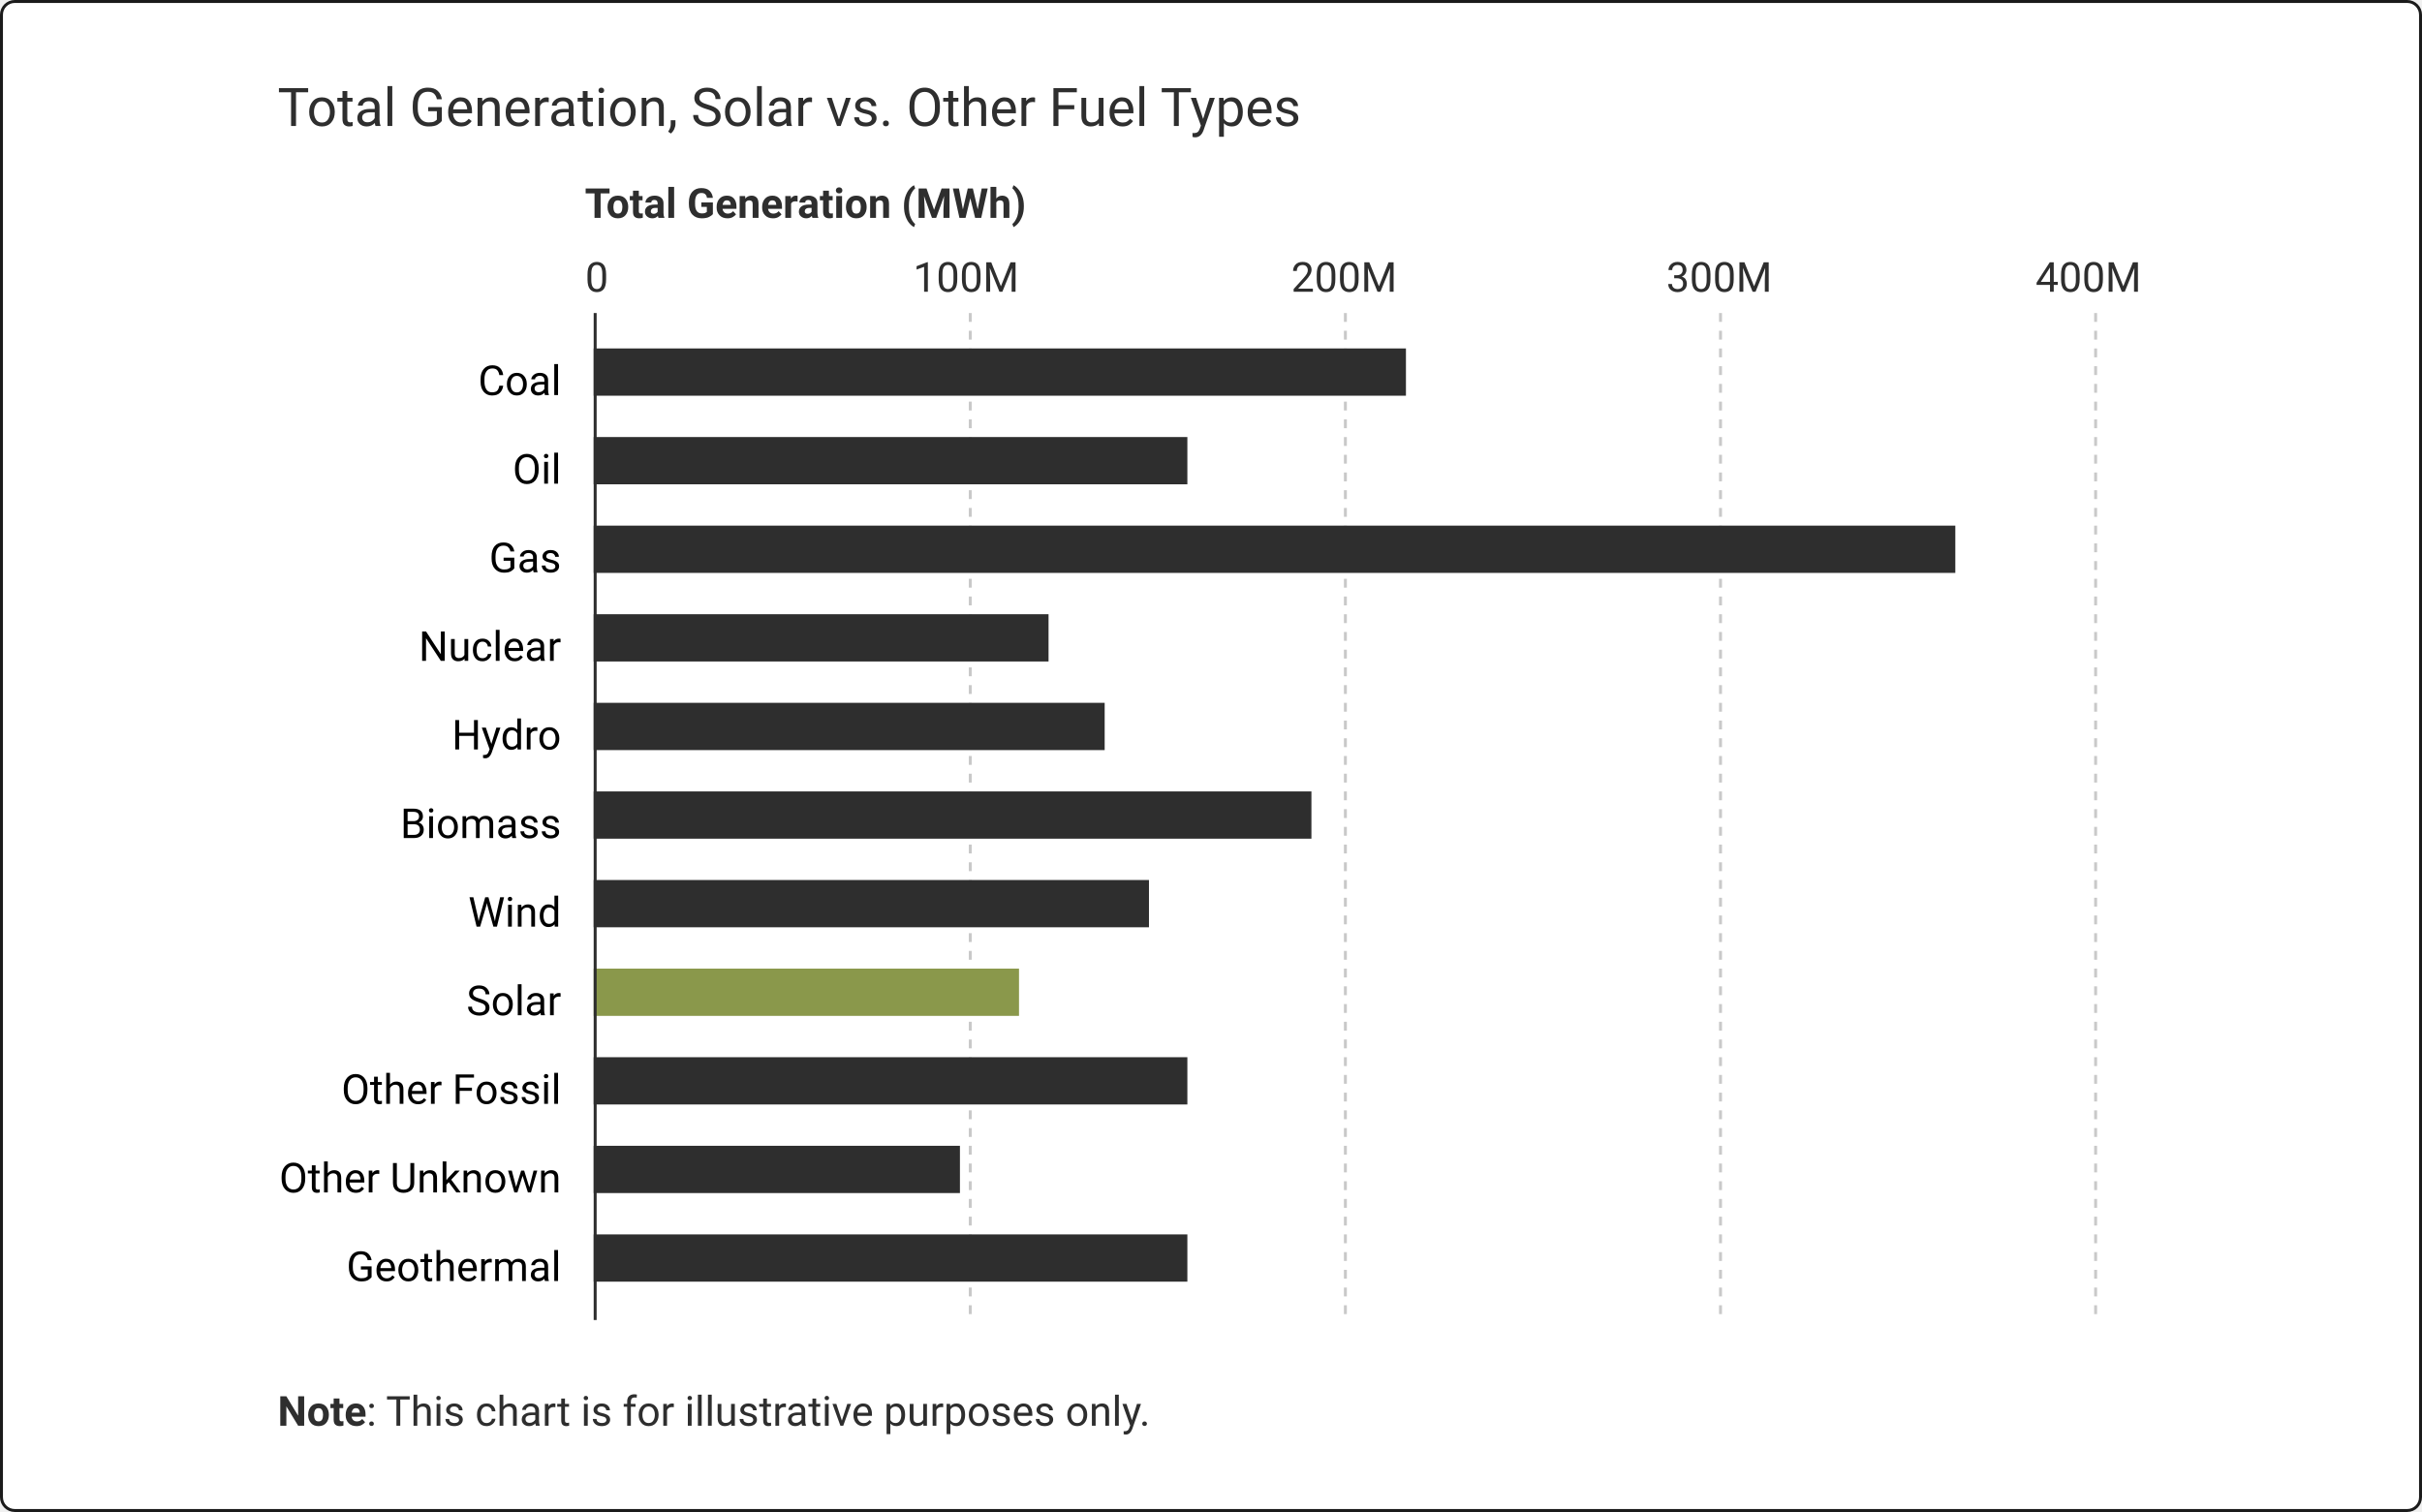
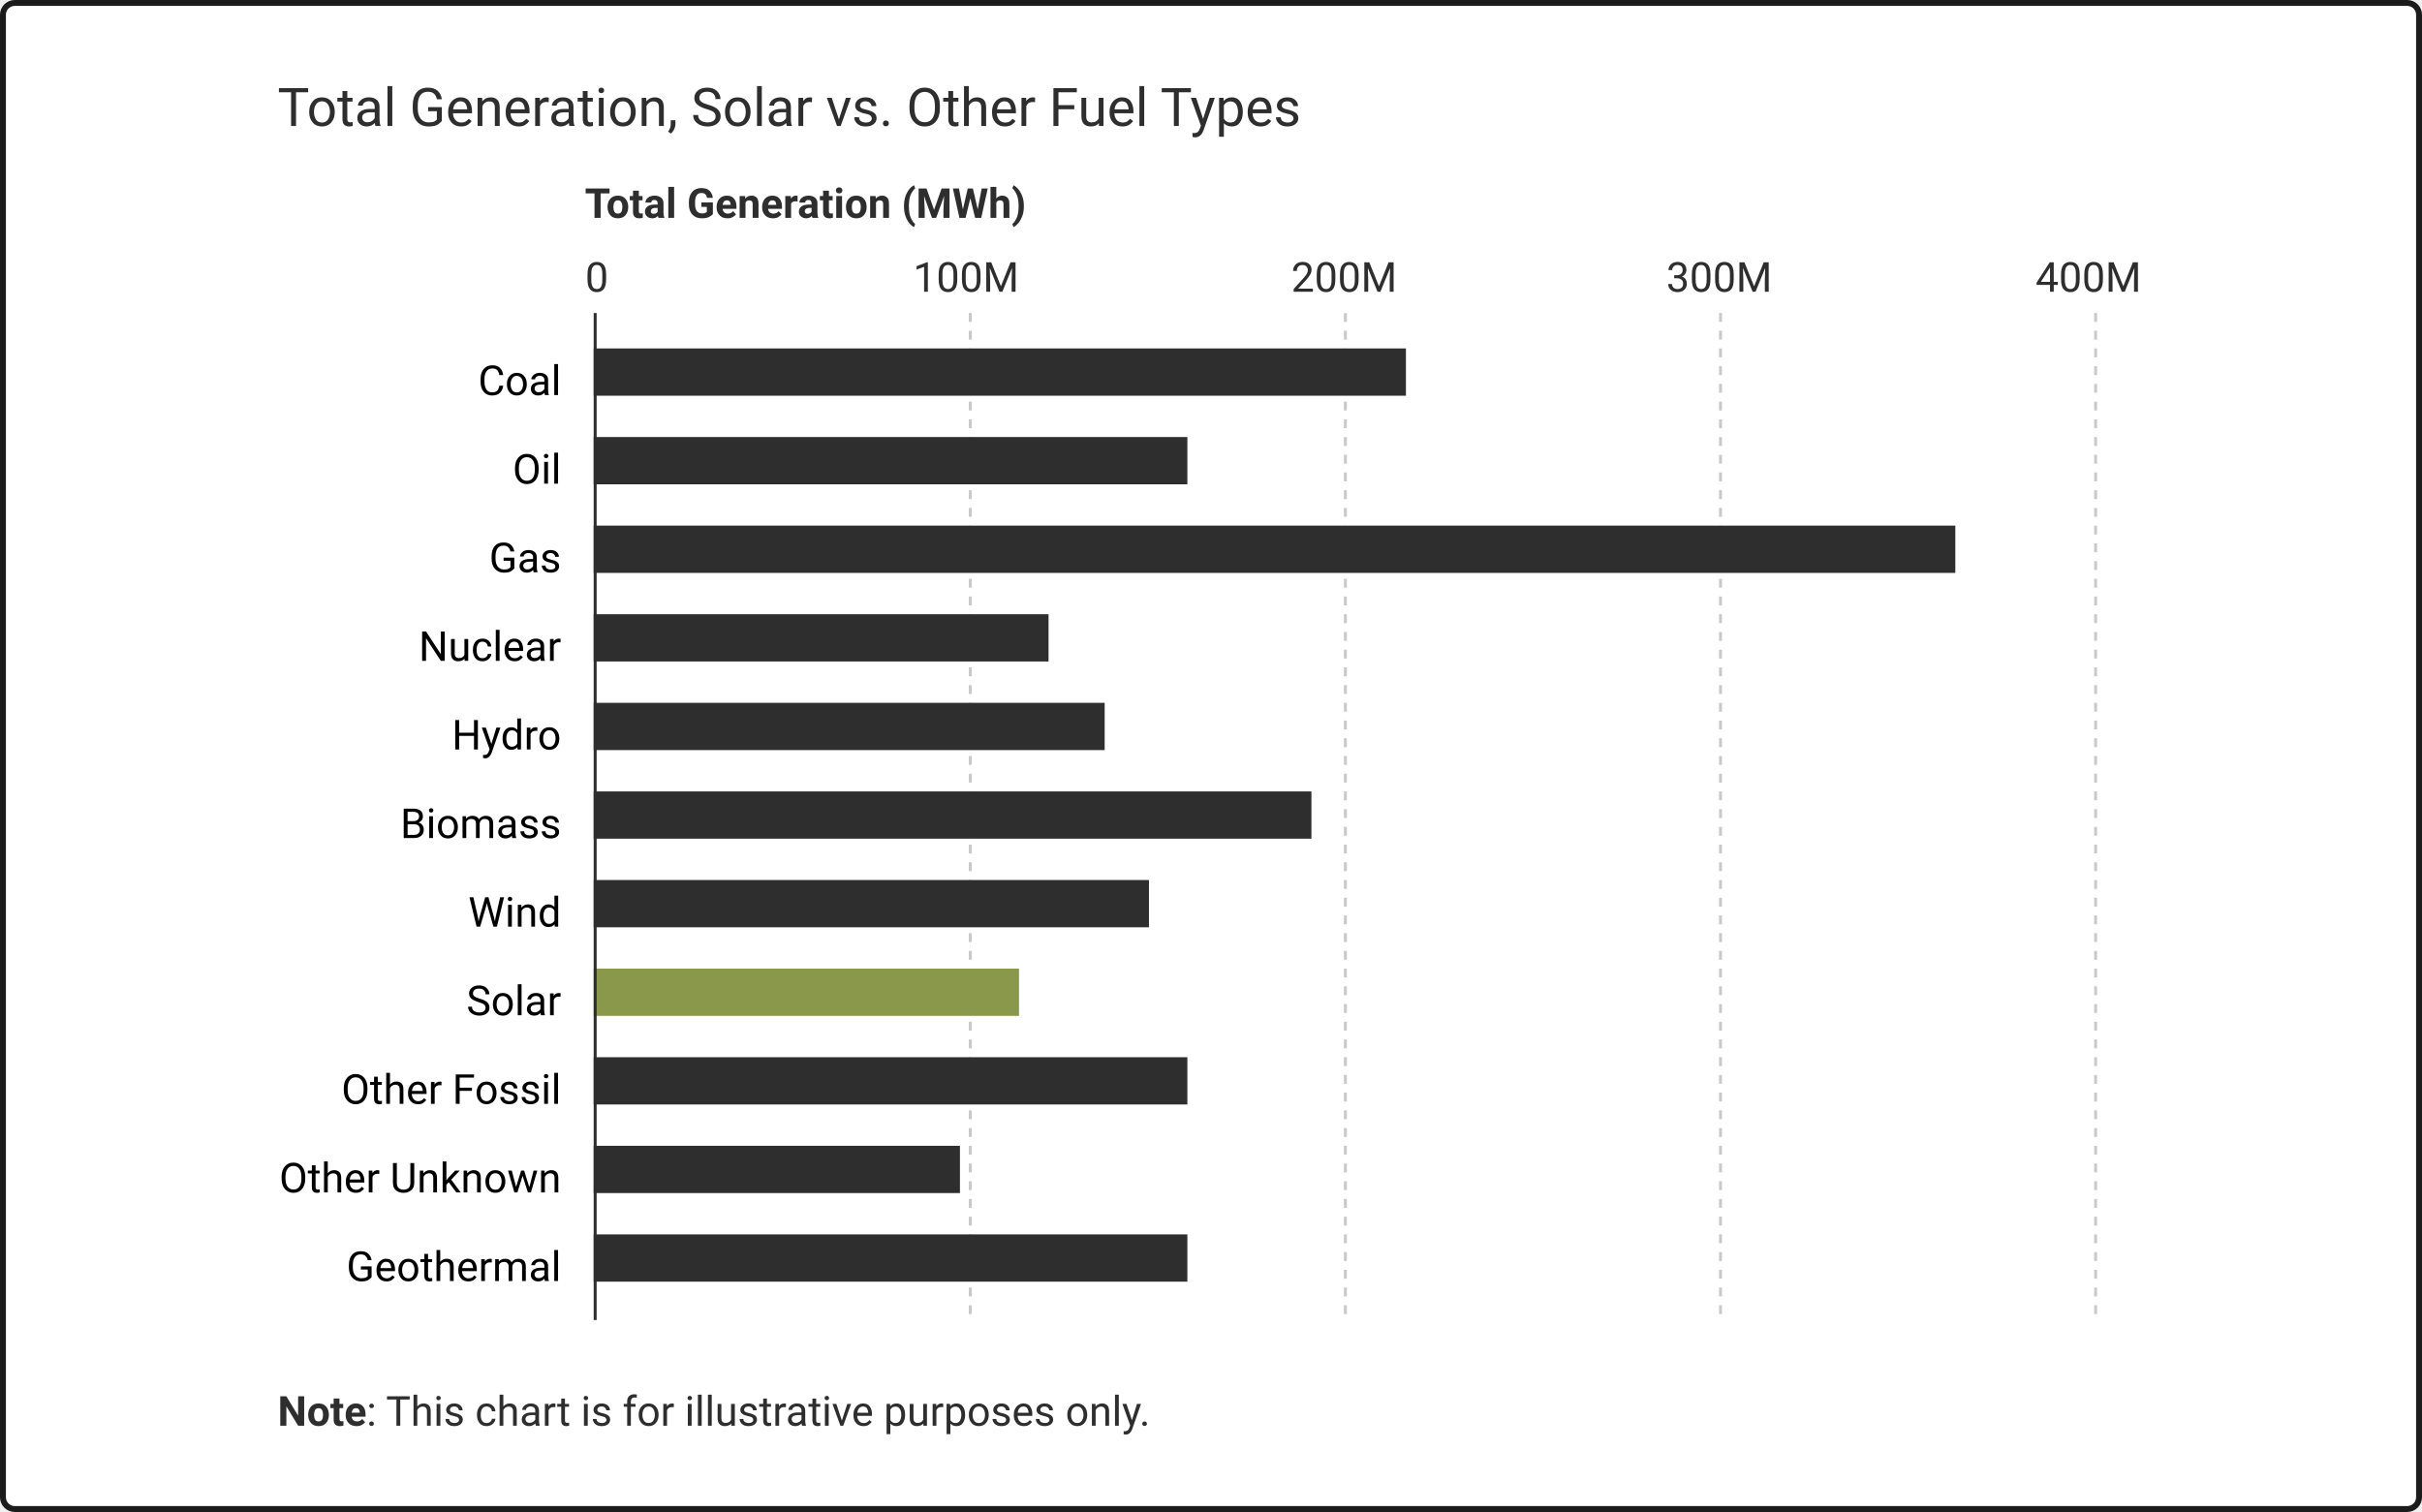
<svg xmlns="http://www.w3.org/2000/svg" width="820" height="512" viewBox="0 0 820 512" fill="none">
-   <rect x="0.5" y="0.5" width="819" height="511" rx="4.5" fill="white" stroke="#1B1B1B" />
+   <rect x="1" y="1" width="818" height="510" rx="4" fill="white" stroke="#1B1B1B" stroke-width="2" />
  <line x1="328.5" y1="106" x2="328.5" y2="447" stroke="#C9C9C9" stroke-dasharray="3 3" />
  <line x1="455.5" y1="106" x2="455.5" y2="447" stroke="#C9C9C9" stroke-dasharray="3 3" />
  <line x1="582.5" y1="106" x2="582.5" y2="447" stroke="#C9C9C9" stroke-dasharray="3 3" />
  <line x1="709.5" y1="106" x2="709.5" y2="447" stroke="#C9C9C9" stroke-dasharray="3 3" />
  <g clip-path="url(#clip0_1278_6205)">
    <rect x="476" y="118" width="16" height="275" transform="rotate(90 476 118)" fill="#2E2E2E" />
    <rect x="402" y="148" width="16" height="201" transform="rotate(90 402 148)" fill="#2E2E2E" />
    <rect x="662" y="178" width="16" height="461" transform="rotate(90 662 178)" fill="#2E2E2E" />
    <rect x="355" y="208" width="16" height="154" transform="rotate(90 355 208)" fill="#2E2E2E" />
    <rect x="374" y="238" width="16" height="173" transform="rotate(90 374 238)" fill="#2E2E2E" />
    <rect x="444" y="268" width="16" height="243" transform="rotate(90 444 268)" fill="#2E2E2E" />
    <rect x="389" y="298" width="16" height="188" transform="rotate(90 389 298)" fill="#2E2E2E" />
    <rect x="345" y="328" width="16" height="144" transform="rotate(90 345 328)" fill="#8A984B" />
    <rect x="402" y="358" width="16" height="201" transform="rotate(90 402 358)" fill="#2E2E2E" />
    <rect x="325" y="388" width="16" height="124" transform="rotate(90 325 388)" fill="#2E2E2E" />
    <rect x="402" y="418" width="16" height="201" transform="rotate(90 402 418)" fill="#2E2E2E" />
  </g>
  <line x1="201.5" y1="106" x2="201.5" y2="447" stroke="#2E2E2E" />
  <text transform="translate(198 86)" fill="#2E2E2E" xml:space="preserve" style="white-space: pre" font-family="Roboto" font-size="14" letter-spacing="0em">
    <tspan x="0.125" y="12.785">0</tspan>
  </text>
  <text transform="translate(309 86)" fill="#2E2E2E" xml:space="preserve" style="white-space: pre" font-family="Roboto" font-size="14" letter-spacing="0em">
    <tspan x="0.152" y="12.785">100M</tspan>
  </text>
  <text transform="translate(437 86)" fill="#2E2E2E" xml:space="preserve" style="white-space: pre" font-family="Roboto" font-size="14" letter-spacing="0em">
    <tspan x="0.152" y="12.785">200M</tspan>
  </text>
  <text transform="translate(564 86)" fill="#2E2E2E" xml:space="preserve" style="white-space: pre" font-family="Roboto" font-size="14" letter-spacing="0em">
    <tspan x="0.152" y="12.785">300M</tspan>
  </text>
  <text transform="translate(689 86)" fill="#2E2E2E" xml:space="preserve" style="white-space: pre" font-family="Roboto" font-size="14" letter-spacing="0em">
    <tspan x="0.152" y="12.785">400M</tspan>
  </text>
  <text fill="#2E2E2E" xml:space="preserve" style="white-space: pre" font-family="Roboto" font-size="14" font-weight="bold" letter-spacing="0em">
    <tspan x="198" y="73.785">Total Generation (MWh)</tspan>
  </text>
  <text fill="black" xml:space="preserve" style="white-space: pre" font-family="Roboto" font-size="14" letter-spacing="0em">
    <tspan x="161.877" y="133.785">Coal</tspan>
  </text>
  <text fill="black" xml:space="preserve" style="white-space: pre" font-family="Roboto" font-size="14" letter-spacing="0em">
    <tspan x="173.553" y="163.785">Oil</tspan>
  </text>
  <text fill="black" xml:space="preserve" style="white-space: pre" font-family="Roboto" font-size="14" letter-spacing="0em">
    <tspan x="165.609" y="193.785">Gas</tspan>
  </text>
  <text fill="black" xml:space="preserve" style="white-space: pre" font-family="Roboto" font-size="14" letter-spacing="0em">
    <tspan x="141.766" y="223.785">Nuclear</tspan>
  </text>
  <text fill="black" xml:space="preserve" style="white-space: pre" font-family="Roboto" font-size="14" letter-spacing="0em">
    <tspan x="152.977" y="253.785">Hydro</tspan>
  </text>
  <text fill="black" xml:space="preserve" style="white-space: pre" font-family="Roboto" font-size="14" letter-spacing="0em">
    <tspan x="135.531" y="283.785">Biomass</tspan>
  </text>
  <text fill="black" xml:space="preserve" style="white-space: pre" font-family="Roboto" font-size="14" letter-spacing="0em">
    <tspan x="158.527" y="313.785">Wind</tspan>
  </text>
  <text fill="black" xml:space="preserve" style="white-space: pre" font-family="Roboto" font-size="14" letter-spacing="0em">
    <tspan x="157.939" y="343.785">Solar</tspan>
  </text>
  <text fill="black" xml:space="preserve" style="white-space: pre" font-family="Roboto" font-size="14" letter-spacing="0em">
    <tspan x="117.293" y="433.785">Geothermal</tspan>
  </text>
  <text fill="black" xml:space="preserve" style="white-space: pre" font-family="Roboto" font-size="14" letter-spacing="0em">
    <tspan x="115.584" y="373.785">Other Fossil</tspan>
  </text>
  <text fill="black" xml:space="preserve" style="white-space: pre" font-family="Roboto" font-size="14" letter-spacing="0em">
    <tspan x="94.529" y="403.785">Other Unknown</tspan>
  </text>
  <text fill="#2E2E2E" xml:space="preserve" style="white-space: pre" font-family="Roboto" font-size="14" letter-spacing="0em">
    <tspan x="124.092" y="482.785">: This chart is for illustrative purposes only.</tspan>
  </text>
  <text fill="#2E2E2E" xml:space="preserve" style="white-space: pre" font-family="Roboto" font-size="14" font-weight="bold" letter-spacing="0em">
    <tspan x="94" y="482.785">Note</tspan>
  </text>
  <text fill="#2E2E2E" xml:space="preserve" style="white-space: pre" font-family="Roboto" font-size="18" letter-spacing="0em">
    <tspan x="94" y="42.652">Total Generation, Solar vs. Other Fuel Types</tspan>
  </text>
  <defs>
    <clipPath id="clip0_1278_6205">
      <rect width="461" height="316" fill="white" transform="translate(201 118)" />
    </clipPath>
  </defs>
</svg>
